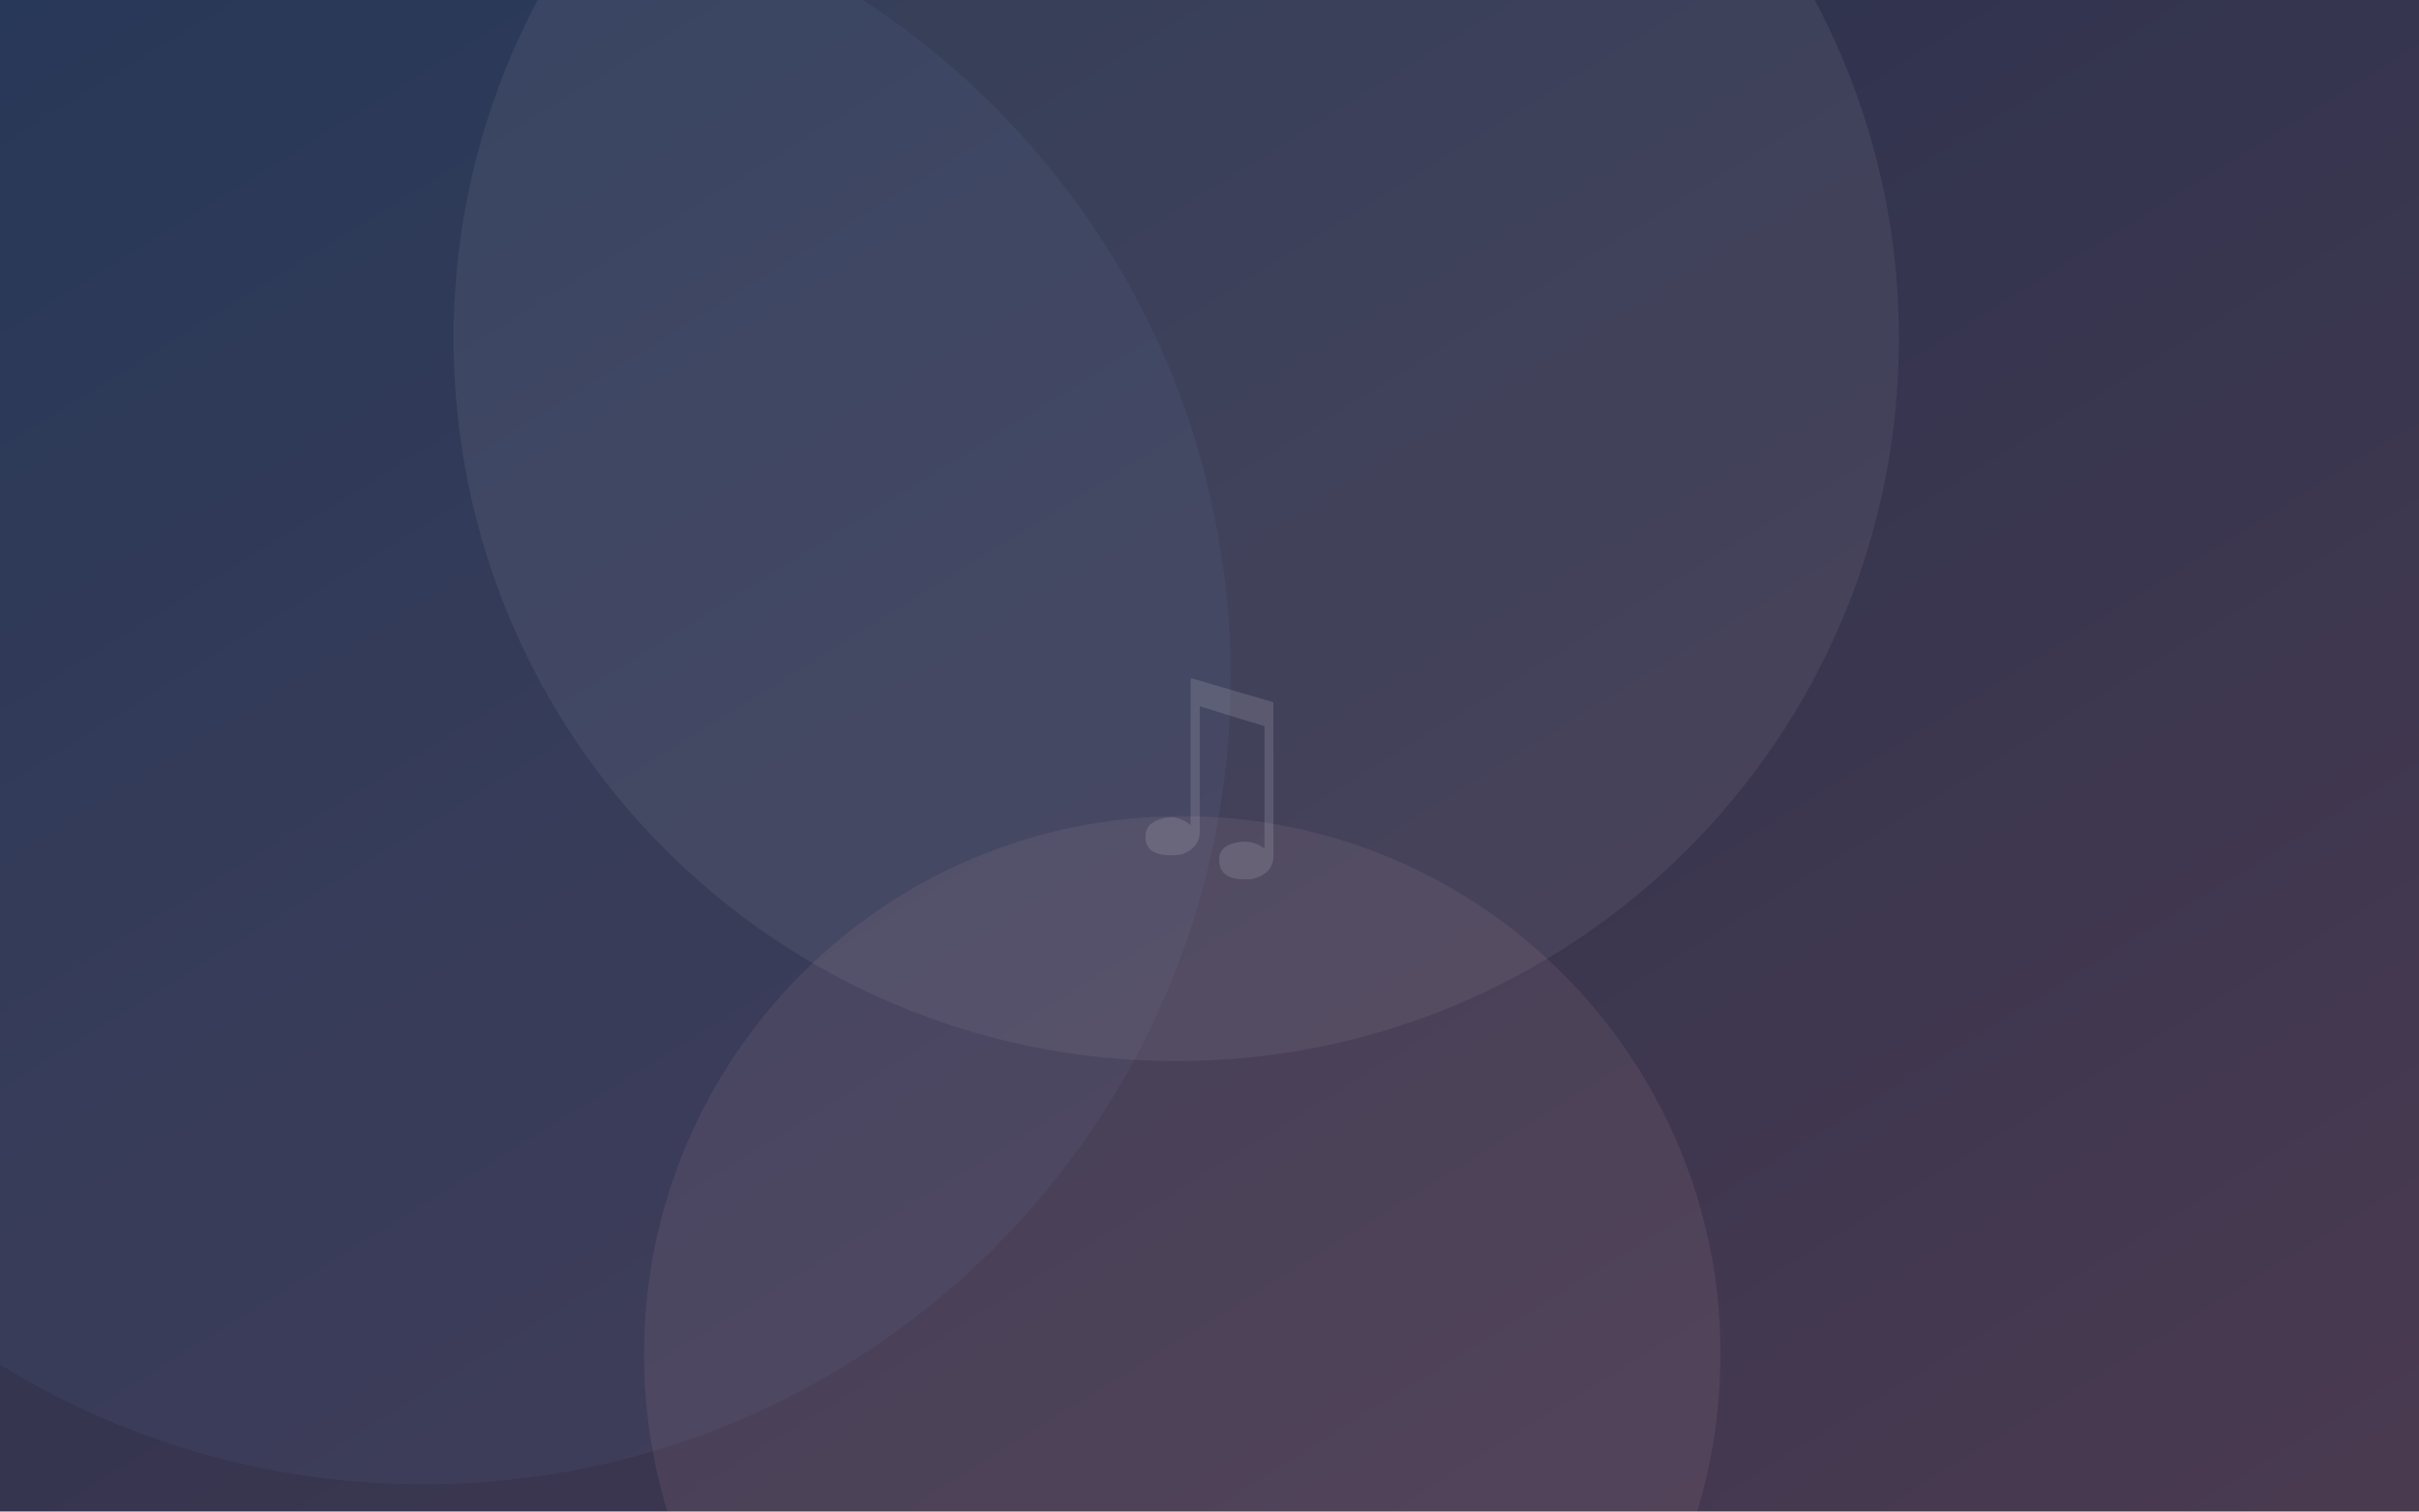
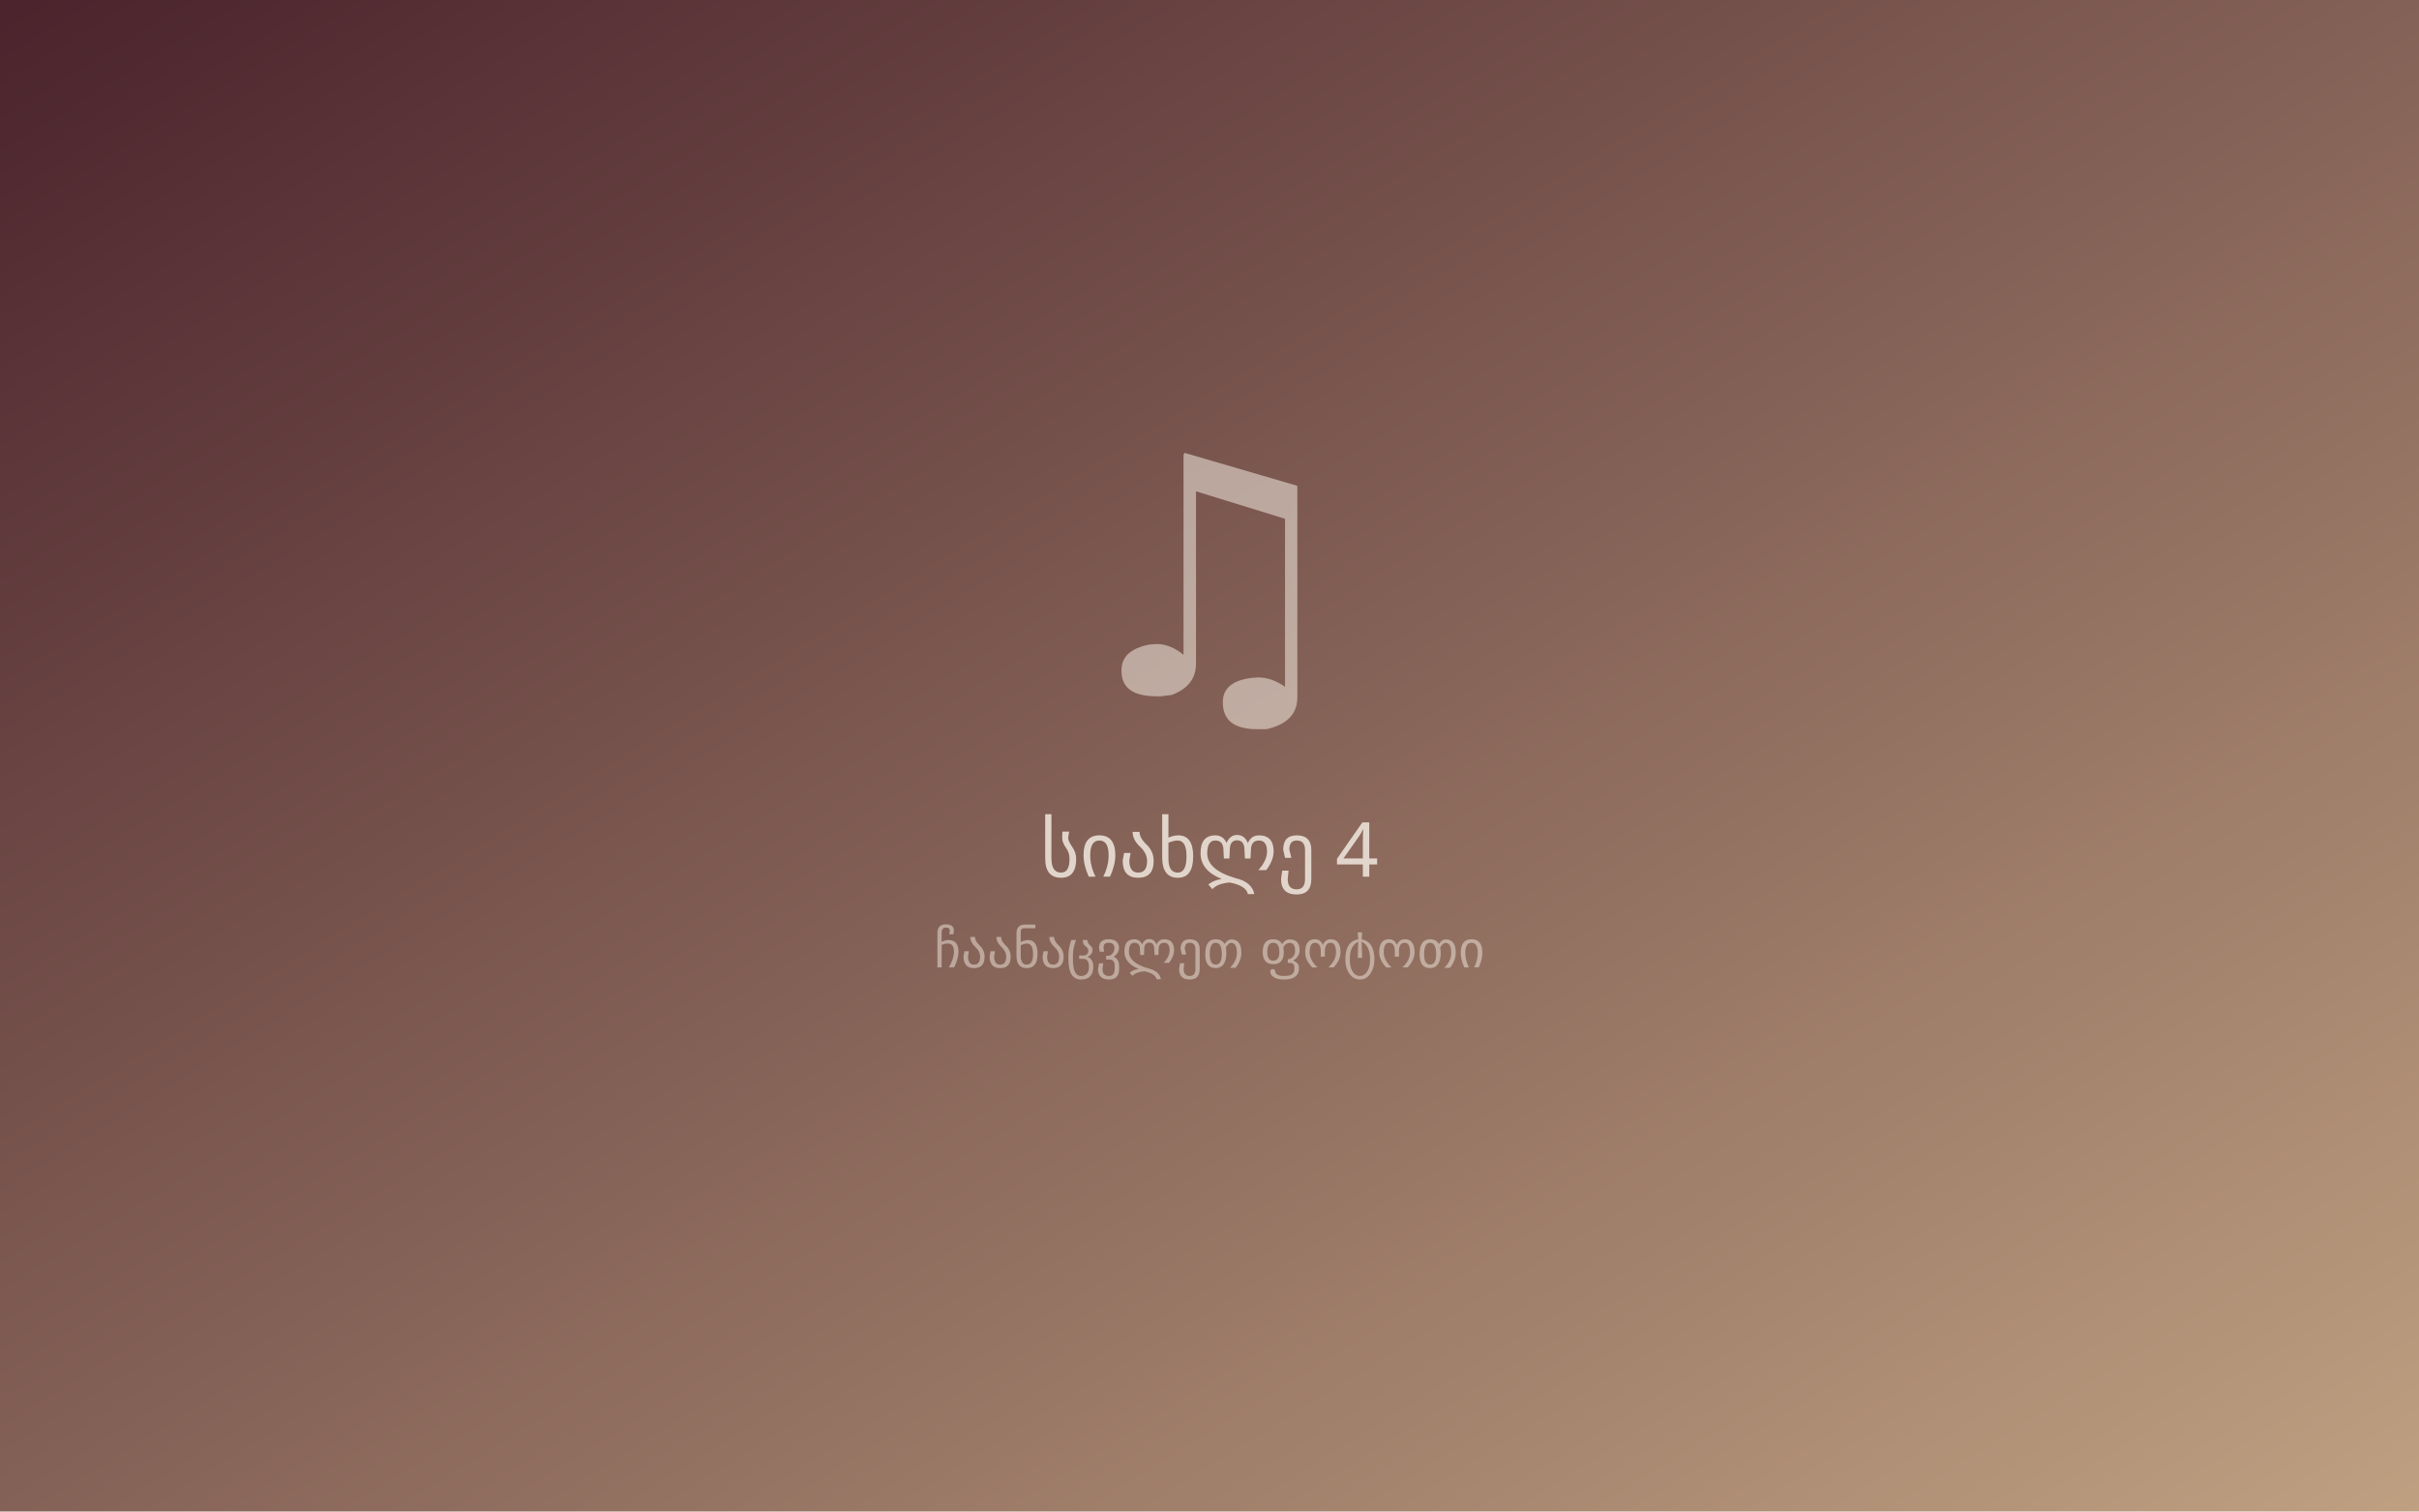
<svg xmlns="http://www.w3.org/2000/svg" width="800" height="500" viewBox="0 0 800 500">
  <defs>
    <linearGradient id="g" x1="0" y1="0" x2="1" y2="1">
-       <stop offset="0" stop-color="#22304E" />
-       <stop offset="1" stop-color="#4A3A50" />
+       <stop offset="0" stop-color="#4A232C" />
+       <stop offset="1" stop-color="#BFA081" />
    </linearGradient>
  </defs>
  <rect width="800" height="500" fill="url(#g)" />
-   <circle cx="140" cy="224" r="267" fill="#7AA0DC" opacity="0.07" />
-   <circle cx="389" cy="112" r="239" fill="#EDF1F7" opacity="0.07" />
-   <circle cx="391" cy="448" r="178" fill="#D9A5AE" opacity="0.10" />
-   <text x="50%" y="52%" text-anchor="middle" dominant-baseline="middle" font-family="Georgia,serif" font-size="80" fill="#EDF1F7" opacity="0.14">♫</text>
+   <text x="50%" y="46%" text-anchor="middle" font-family="Georgia,serif" font-size="110" fill="#F1E9DF" opacity="0.55">♫</text>
+   <text x="50%" y="58%" text-anchor="middle" font-family="sans-serif" font-size="25" fill="#F1E9DF" opacity="0.85">სიახლე 4</text>
+   <text x="50%" y="64%" text-anchor="middle" font-family="sans-serif" font-size="17" fill="#F1E9DF" opacity="0.5">ჩაანაცვლეთ ფოტოთი</text>
</svg>
